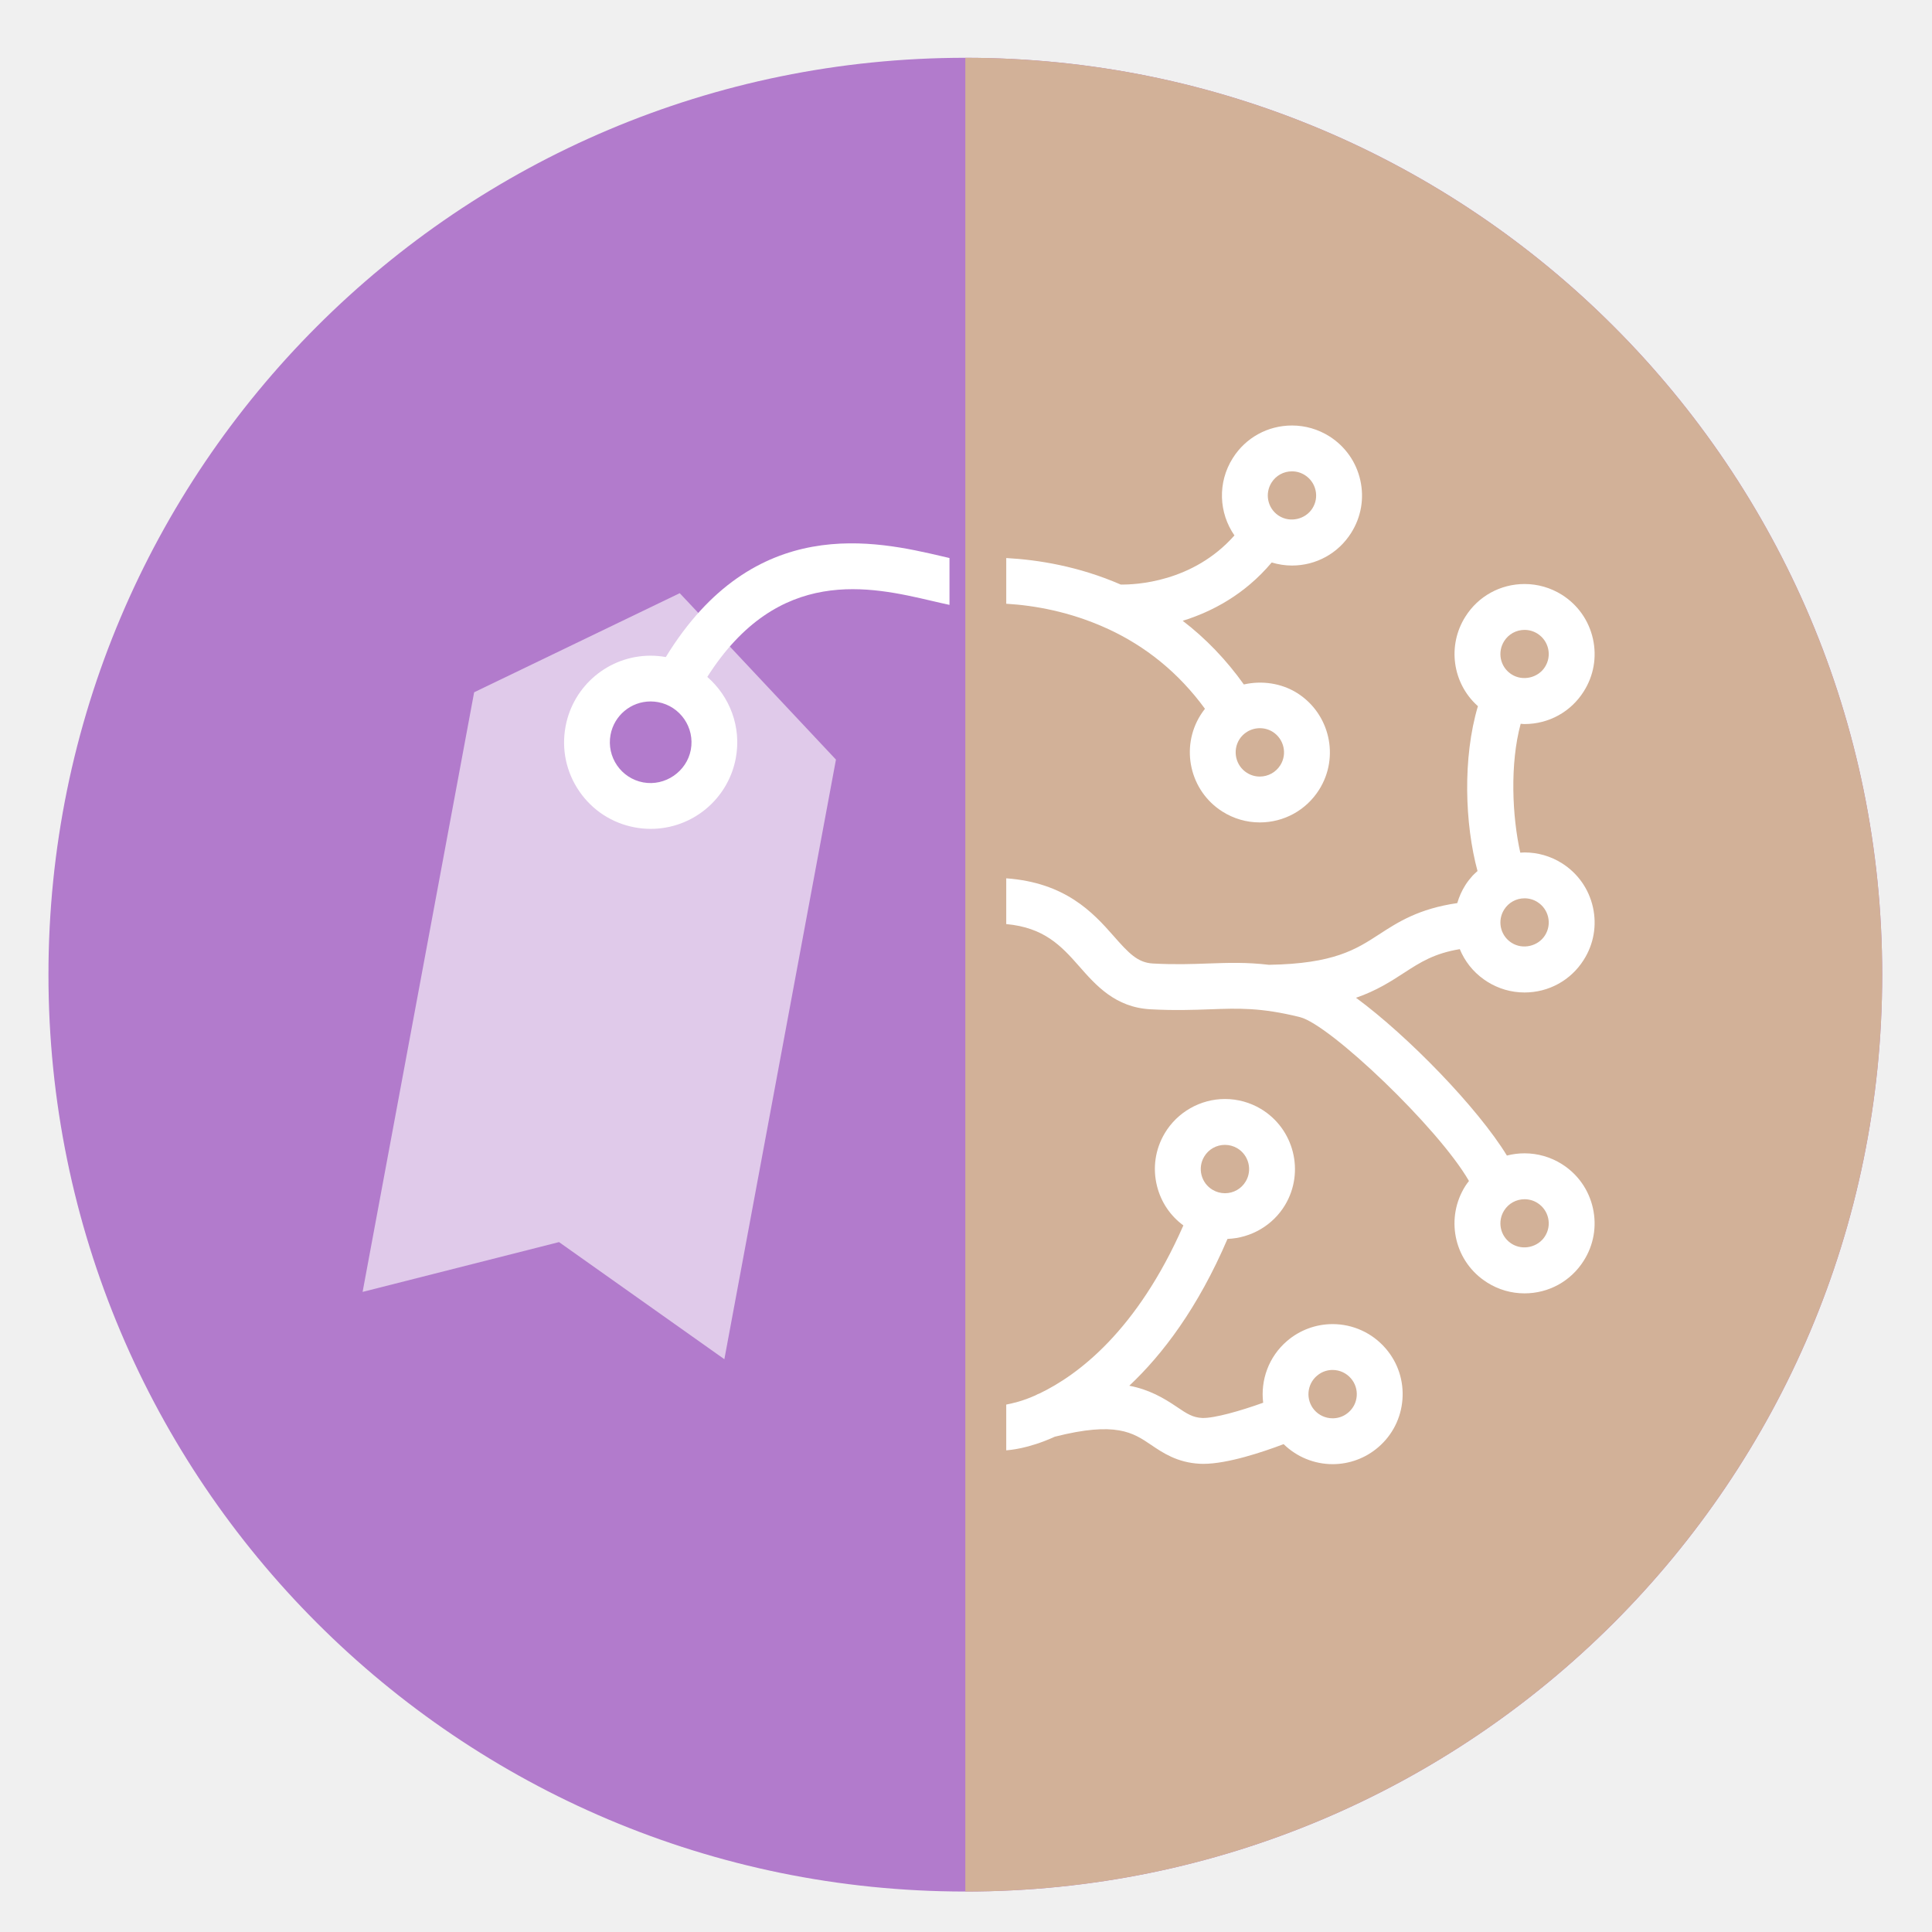
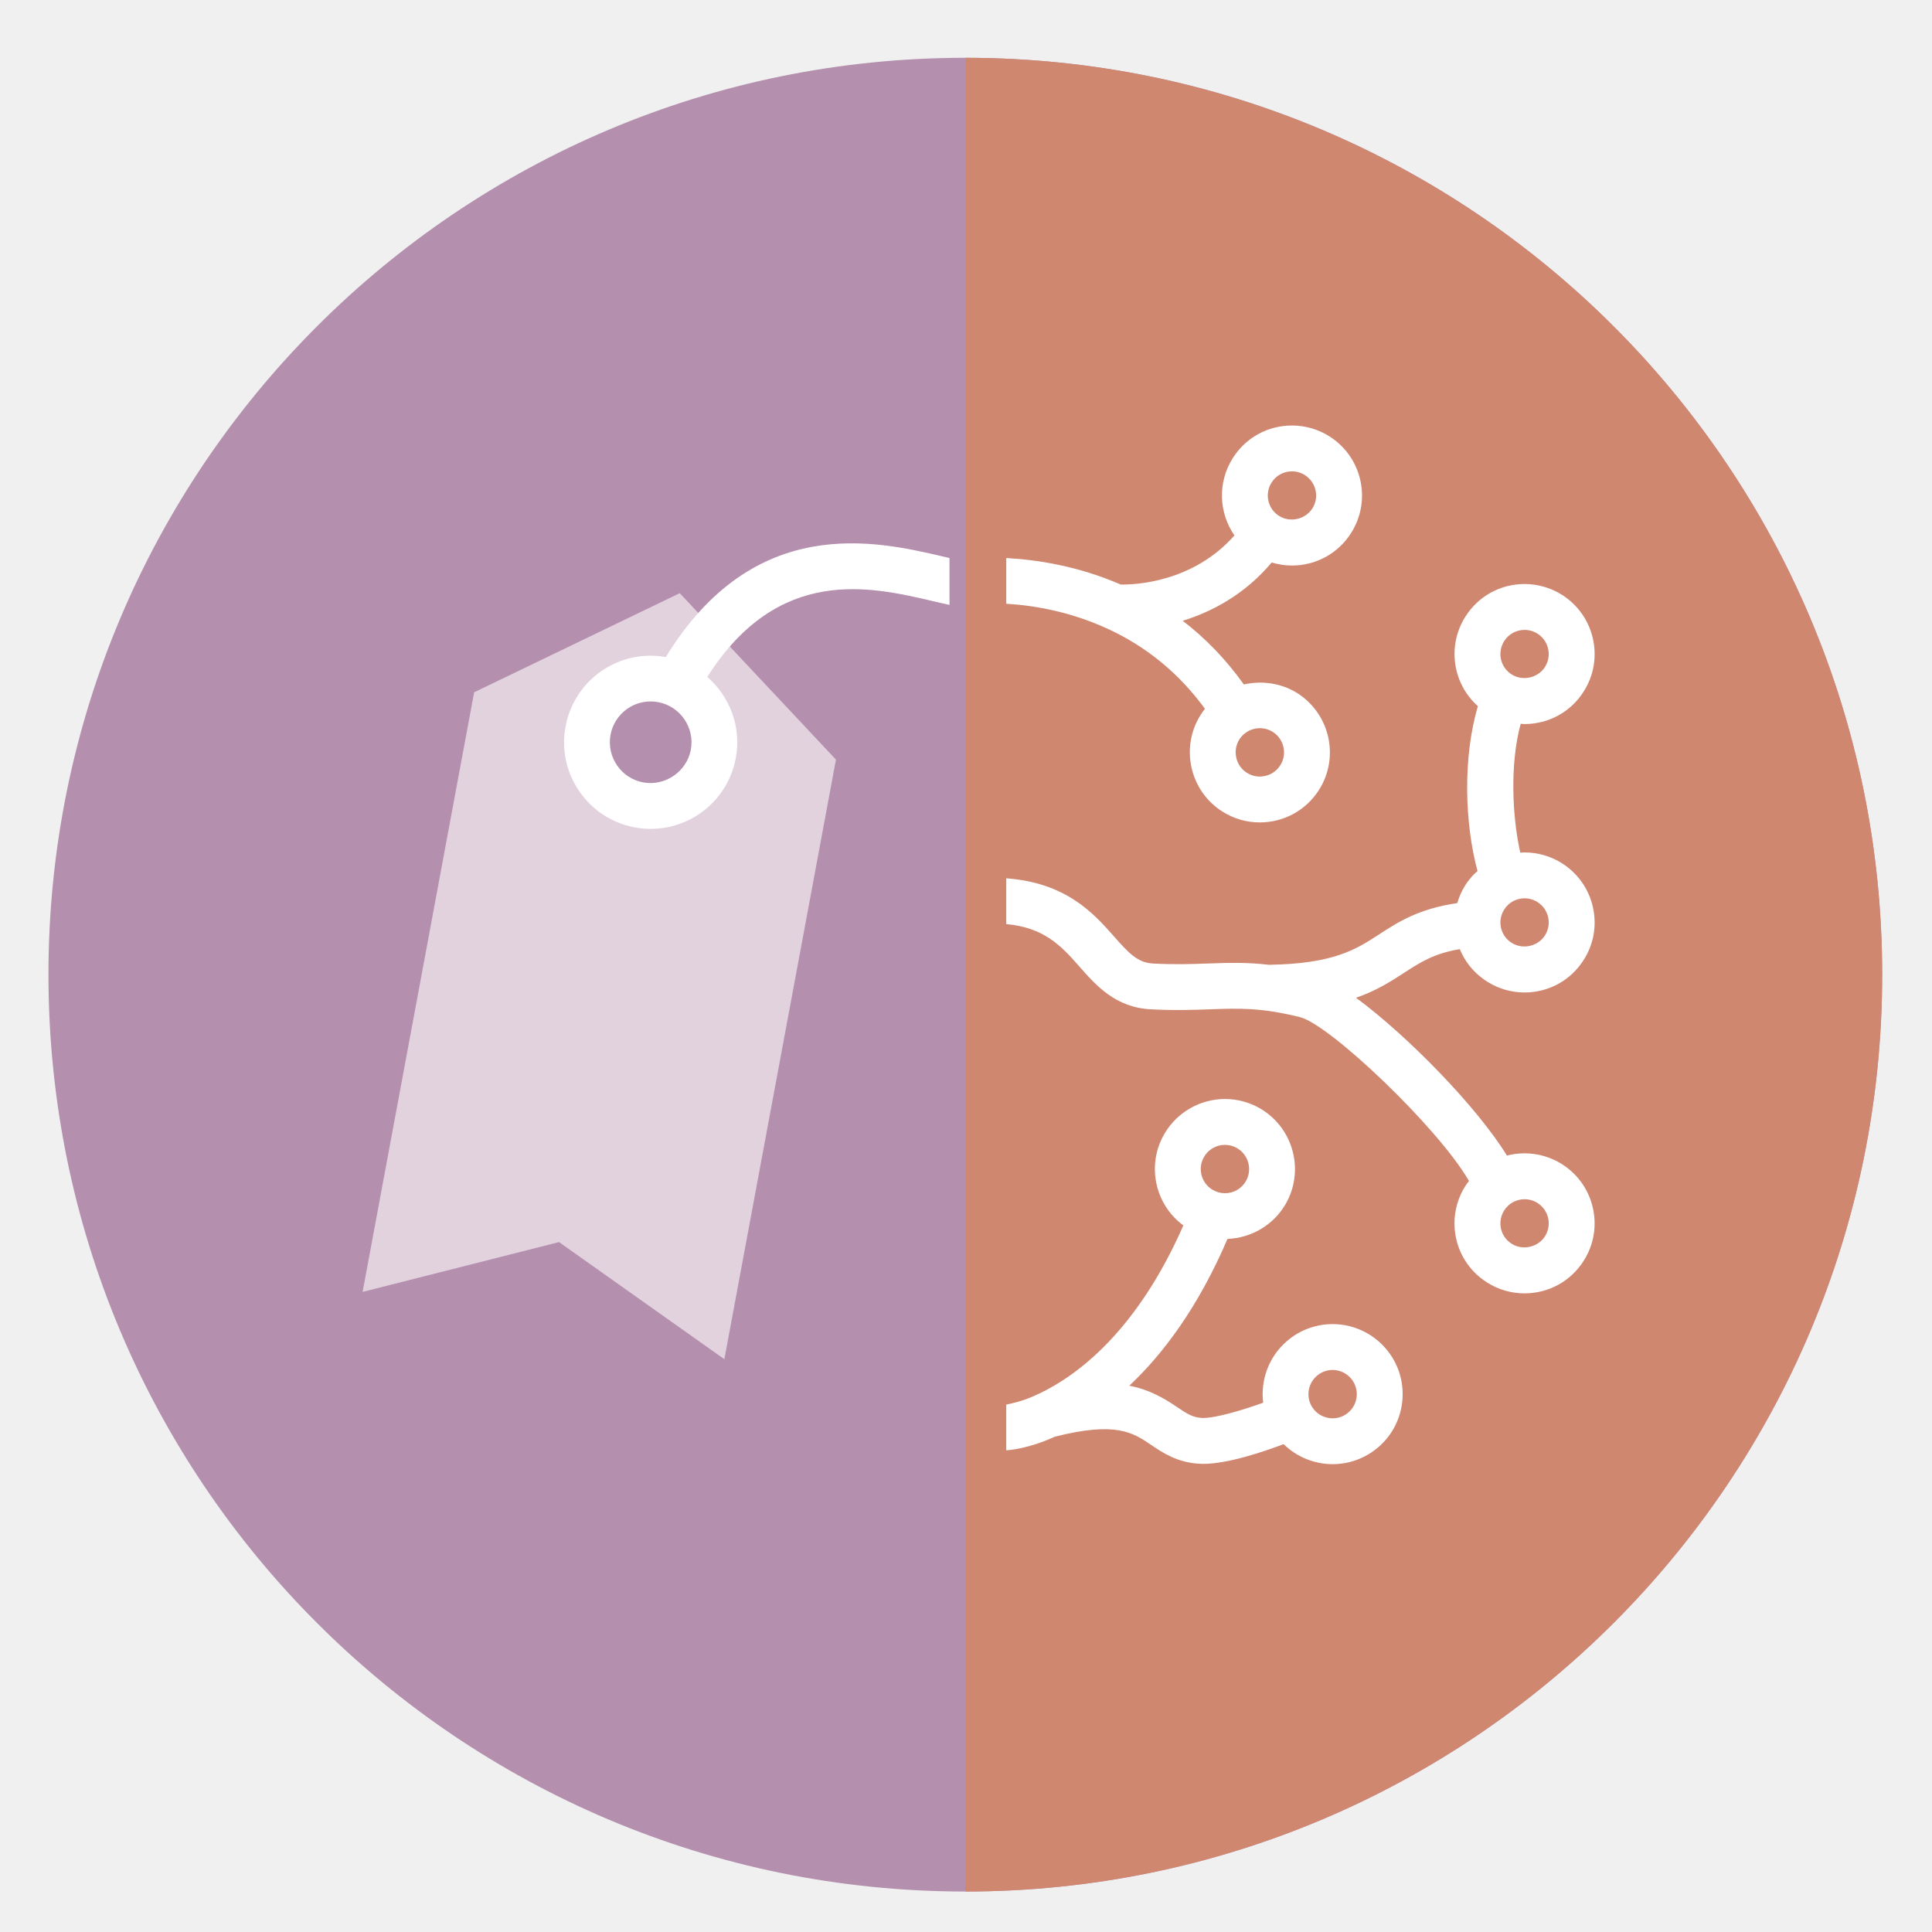
<svg xmlns="http://www.w3.org/2000/svg" height="48" width="48" version="1.1" id="svg18">
  <defs id="defs22" />
-   <circle cx="23.941" cy="31.535" fill="#6c6753" opacity=".99" r="13.233" transform="matrix(1.721407 0 0 1.721407 -17.22891 -30.06939)" id="circle2" style="fill:#b17acc;fill-opacity:1" />
-   <path transform="matrix(1.721407,0,0,1.721407,-17.22891,-30.06939)" style="opacity:0.99;fill:#d3b197;fill-opacity:1" d="m 37.174,31.535 c 0,7.308 -5.925,13.233 -13.233,13.233 V 18.302 c 7.308,0 13.233,5.925 13.233,13.233 z" id="circle4592" />
+   <path id="circle2" style="opacity:0.99;fill:#b48ead;fill-opacity:1" transform="matrix(1.721407 0 0 1.721407 -17.22891 -30.06939)" d="M 37.174,31.535 A 13.233,13.233 0 0 1 23.941,44.768 13.233,13.233 0 0 1 10.708,31.535 13.233,13.233 0 0 1 23.941,18.302 13.233,13.233 0 0 1 37.174,31.535 Z" />
+   <path id="circle4592" style="opacity:0.99;fill:#d08770;fill-opacity:1;stroke-width:1.721" d="M 23.982 1.436 L 23.982 46.994 C 36.563 46.994 46.762 36.796 46.762 24.215 C 46.762 11.634 36.563 1.436 23.982 1.436 z " />
  <g id="g4590" transform="matrix(0.2842237,0,0,0.2842237,17.47518,16.63393)">
    <path d="m -2.066,-6.673 -17.972,8.664 -9.75,52.414 17.17,-4.354 14.453,10.237 9.754,-52.414 z m -3.56,18.507 c -3.023,-0.563 -5.018,-3.469 -4.455,-6.492 0.563,-3.024 3.469,-5.019 6.492,-4.456 3.025,0.563 5.02,3.47 4.457,6.493 -0.562,3.023 -3.471,5.018 -6.494,4.455 z" id="path8055-3" style="fill:#ffffff;fill-opacity:0.597" />
    <path d="m 21.513,-9.746 c -0.201,-0.046 -0.406,-0.094 -0.615,-0.143 -5.787,-1.35 -16.445,-3.828 -24.182,8.8 -0.439,-0.078 -0.887,-0.12 -1.33,-0.12 -3.641,0 -6.767,2.602 -7.432,6.185 -0.371,1.988 0.055,4 1.199,5.667 1.143,1.666 2.867,2.788 4.855,3.157 0.459,0.086 0.926,0.129 1.391,0.129 3.641,0 6.77,-2.601 7.436,-6.185 0.508,-2.73 -0.533,-5.393 -2.492,-7.097 6.209,-9.771 14.258,-7.899 19.646,-6.642 0.547,0.128 1.053,0.246 1.524,0.345 z m -22.61,16.759 c -0.355,1.904 -2.24,3.208 -4.162,2.855 -1.936,-0.36 -3.215,-2.227 -2.856,-4.161 0.315,-1.689 1.785,-2.916 3.5,-2.916 0.221,0 0.441,0.021 0.66,0.061 1.934,0.36 3.216,2.227 2.858,4.161 z" id="path8057-6" style="fill:#ffffff;fill-opacity:1" />
    <path d="m 59.65,59.358 c -1.165,-1.36 -2.858,-2.139 -4.648,-2.139 -1.459,0 -2.875,0.525 -3.983,1.477 -1.612,1.383 -2.326,3.429 -2.087,5.397 -1.948,0.7 -4.258,1.365 -5.328,1.332 -0.821,-0.044 -1.302,-0.346 -2.224,-0.972 -1.172,-0.795 -2.418,-1.512 -4.149,-1.847 2.936,-2.761 6.009,-6.83 8.584,-12.834 2.061,-0.076 3.976,-1.193 5.038,-2.972 1.725,-2.896 0.773,-6.659 -2.124,-8.394 -0.949,-0.565 -2.032,-0.864 -3.134,-0.864 -2.146,0 -4.161,1.144 -5.261,2.986 -0.838,1.405 -1.079,3.05 -0.678,4.636 0.351,1.393 1.16,2.59 2.302,3.429 -4.053,9.218 -9.219,13.081 -12.565,14.685 -0.128,0.045 -0.248,0.101 -0.36,0.168 -1.187,0.531 -2.05,0.704 -2.559,0.808 v 4 c 0.275,-0.03 1.885,-0.118 4.247,-1.192 5.348,-1.357 6.839,-0.354 8.407,0.709 1.021,0.692 2.291,1.554 4.263,1.656 0.1,0.005 0.204,0.008 0.309,0.008 2.109,0 5.172,-1.022 7.021,-1.723 1.144,1.116 2.676,1.75 4.285,1.75 v 0 c 1.461,0 2.876,-0.524 3.983,-1.476 1.24,-1.062 1.993,-2.546 2.118,-4.176 0.125,-1.631 -0.392,-3.214 -1.457,-4.452 z m -15.874,-16.776 c 0.386,-0.645 1.066,-1.03 1.819,-1.03 0.378,0 0.752,0.104 1.078,0.297 1,0.601 1.331,1.899 0.735,2.898 -0.385,0.646 -1.064,1.032 -1.817,1.032 -0.379,0 -0.755,-0.104 -1.084,-0.301 -0.483,-0.288 -0.826,-0.748 -0.964,-1.294 -0.138,-0.548 -0.055,-1.116 0.233,-1.602 z m 12.603,22.363 c -0.49,0.421 -1.018,0.509 -1.373,0.509 -0.621,0 -1.207,-0.269 -1.608,-0.734 -0.758,-0.885 -0.654,-2.222 0.231,-2.981 0.492,-0.423 1.018,-0.512 1.373,-0.512 0.617,0 1.201,0.269 1.605,0.74 0.368,0.43 0.547,0.976 0.504,1.538 -0.043,0.562 -0.302,1.072 -0.732,1.44 z" id="path8093-7" style="fill:#ffffff;fill-opacity:1" />
    <path d="m 57.425,-16.542 c -0.357,-1.599 -1.317,-2.964 -2.708,-3.844 -0.98,-0.617 -2.109,-0.944 -3.265,-0.944 -2.117,0 -4.053,1.066 -5.174,2.85 -1.354,2.138 -1.218,4.799 0.144,6.759 -3.646,4.124 -8.706,4.313 -9.942,4.293 -3.692,-1.604 -7.234,-2.164 -10.005,-2.317 v 3.996 c 2.441,0.143 5.553,0.685 8.748,2.136 0.005,0.002 0.01,0.002 0.015,0.005 3.445,1.563 6.334,3.928 8.607,7.041 -0.136,0.173 -0.265,0.352 -0.382,0.538 -1.796,2.854 -0.942,6.644 1.903,8.444 0.98,0.622 2.111,0.951 3.27,0.951 2.113,0 4.051,-1.065 5.183,-2.852 1.806,-2.851 0.951,-6.642 -1.908,-8.453 -1.384,-0.871 -3.092,-1.113 -4.667,-0.755 -1.538,-2.154 -3.323,-4.017 -5.345,-5.566 2.517,-0.778 5.401,-2.269 7.78,-5.096 0.572,0.172 1.166,0.267 1.77,0.267 2.116,0 4.051,-1.068 5.172,-2.849 0.874,-1.375 1.16,-3.009 0.804,-4.604 z m -10.571,22.648 c 0.169,-0.267 0.395,-0.49 0.673,-0.661 0.335,-0.207 0.722,-0.316 1.121,-0.316 0.4,0 0.79,0.112 1.122,0.321 0.987,0.627 1.283,1.936 0.66,2.919 -0.392,0.618 -1.063,0.988 -1.795,0.988 -0.397,0 -0.785,-0.113 -1.124,-0.327 -0.984,-0.624 -1.278,-1.937 -0.657,-2.924 z m 6.379,-20.188 c -0.6,0.951 -1.938,1.271 -2.912,0.653 l -0.096,-0.063 c -0.914,-0.647 -1.161,-1.897 -0.558,-2.851 0.386,-0.613 1.053,-0.98 1.784,-0.98 0.397,0 0.787,0.113 1.124,0.326 0.479,0.304 0.813,0.775 0.937,1.33 0.123,0.547 0.026,1.108 -0.279,1.585 z" id="path8097-5" style="fill:#ffffff;fill-opacity:1" />
    <path d="m 66.12,24.442 c 0.425,1.035 1.136,1.962 2.109,2.649 0.072,0.052 0.151,0.105 0.283,0.191 0.981,0.621 2.11,0.949 3.268,0.949 2.116,0 4.052,-1.068 5.173,-2.849 0.875,-1.375 1.16,-3.01 0.805,-4.604 -0.358,-1.598 -1.318,-2.964 -2.709,-3.844 -0.98,-0.617 -2.109,-0.944 -3.266,-0.944 -0.125,0 -0.25,0.008 -0.375,0.018 -0.71,-3.157 -0.919,-7.769 0.035,-11.265 0.112,0.011 0.225,0.024 0.337,0.024 2.116,0 4.052,-1.067 5.173,-2.849 0.875,-1.375 1.16,-3.009 0.805,-4.604 -0.358,-1.599 -1.318,-2.964 -2.709,-3.844 -0.98,-0.617 -2.109,-0.944 -3.266,-0.944 -2.114,0 -4.051,1.066 -5.173,2.85 -1.603,2.532 -1.12,5.804 1.025,7.765 0.021,0.02 0.048,0.037 0.071,0.059 -1.349,4.518 -1.146,10.324 -0.036,14.417 -0.143,0.132 -0.294,0.254 -0.426,0.399 -0.229,0.255 -0.445,0.526 -0.634,0.824 -0.318,0.502 -0.551,1.033 -0.71,1.578 -3.371,0.488 -5.198,1.671 -6.824,2.729 -2.035,1.324 -3.961,2.572 -9.636,2.665 -1.964,-0.23 -3.553,-0.177 -5.29,-0.116 -1.431,0.052 -2.91,0.106 -4.849,0.003 -1.335,-0.071 -2.104,-0.882 -3.458,-2.424 -1.803,-2.055 -4.219,-4.649 -9.369,-5.023 v 4 c 3.295,0.3 4.796,1.888 6.356,3.667 1.487,1.694 3.175,3.615 6.256,3.782 2.118,0.114 3.76,0.052 5.208,0.001 2.491,-0.092 4.453,-0.161 7.855,0.684 2.607,0.643 12.099,9.673 14.773,14.322 -0.108,0.142 -0.219,0.282 -0.314,0.434 -1.743,2.755 -1.026,6.385 1.619,8.251 0.072,0.052 0.151,0.104 0.283,0.191 0.981,0.621 2.11,0.948 3.268,0.948 2.116,0 4.052,-1.068 5.173,-2.849 0.875,-1.374 1.16,-3.009 0.805,-4.603 -0.358,-1.6 -1.318,-2.965 -2.709,-3.845 -0.98,-0.617 -2.109,-0.944 -3.266,-0.944 -0.528,0 -1.047,0.067 -1.543,0.195 -2.561,-4.187 -8.652,-10.455 -13.189,-13.792 1.813,-0.628 3.05,-1.435 4.212,-2.188 1.429,-0.927 2.616,-1.687 4.859,-2.064 z m 3.88,-26.925 c 0.388,-0.614 1.054,-0.98 1.783,-0.98 0.399,0 0.79,0.113 1.125,0.325 0.48,0.304 0.813,0.775 0.937,1.33 0.122,0.546 0.024,1.106 -0.279,1.584 -0.598,0.951 -1.938,1.272 -2.912,0.653 l -0.094,-0.063 c -0.918,-0.646 -1.163,-1.896 -0.56,-2.849 z m 0,23.463 c 0.388,-0.614 1.054,-0.98 1.783,-0.98 0.399,0 0.79,0.112 1.125,0.326 0.48,0.304 0.813,0.774 0.937,1.329 0.122,0.546 0.024,1.107 -0.279,1.585 -0.598,0.95 -1.938,1.271 -2.912,0.652 l -0.094,-0.063 c -0.918,-0.646 -1.163,-1.896 -0.56,-2.849 z m 0,26.303 c 0.388,-0.613 1.054,-0.979 1.783,-0.979 0.399,0 0.79,0.112 1.125,0.325 0.48,0.304 0.813,0.775 0.937,1.33 0.122,0.547 0.024,1.106 -0.279,1.584 -0.598,0.951 -1.938,1.271 -2.912,0.653 l -0.094,-0.063 c -0.918,-0.647 -1.163,-1.896 -0.56,-2.85 z" id="path8099-3" style="fill:#ffffff;fill-opacity:1" />
  </g>
</svg>
